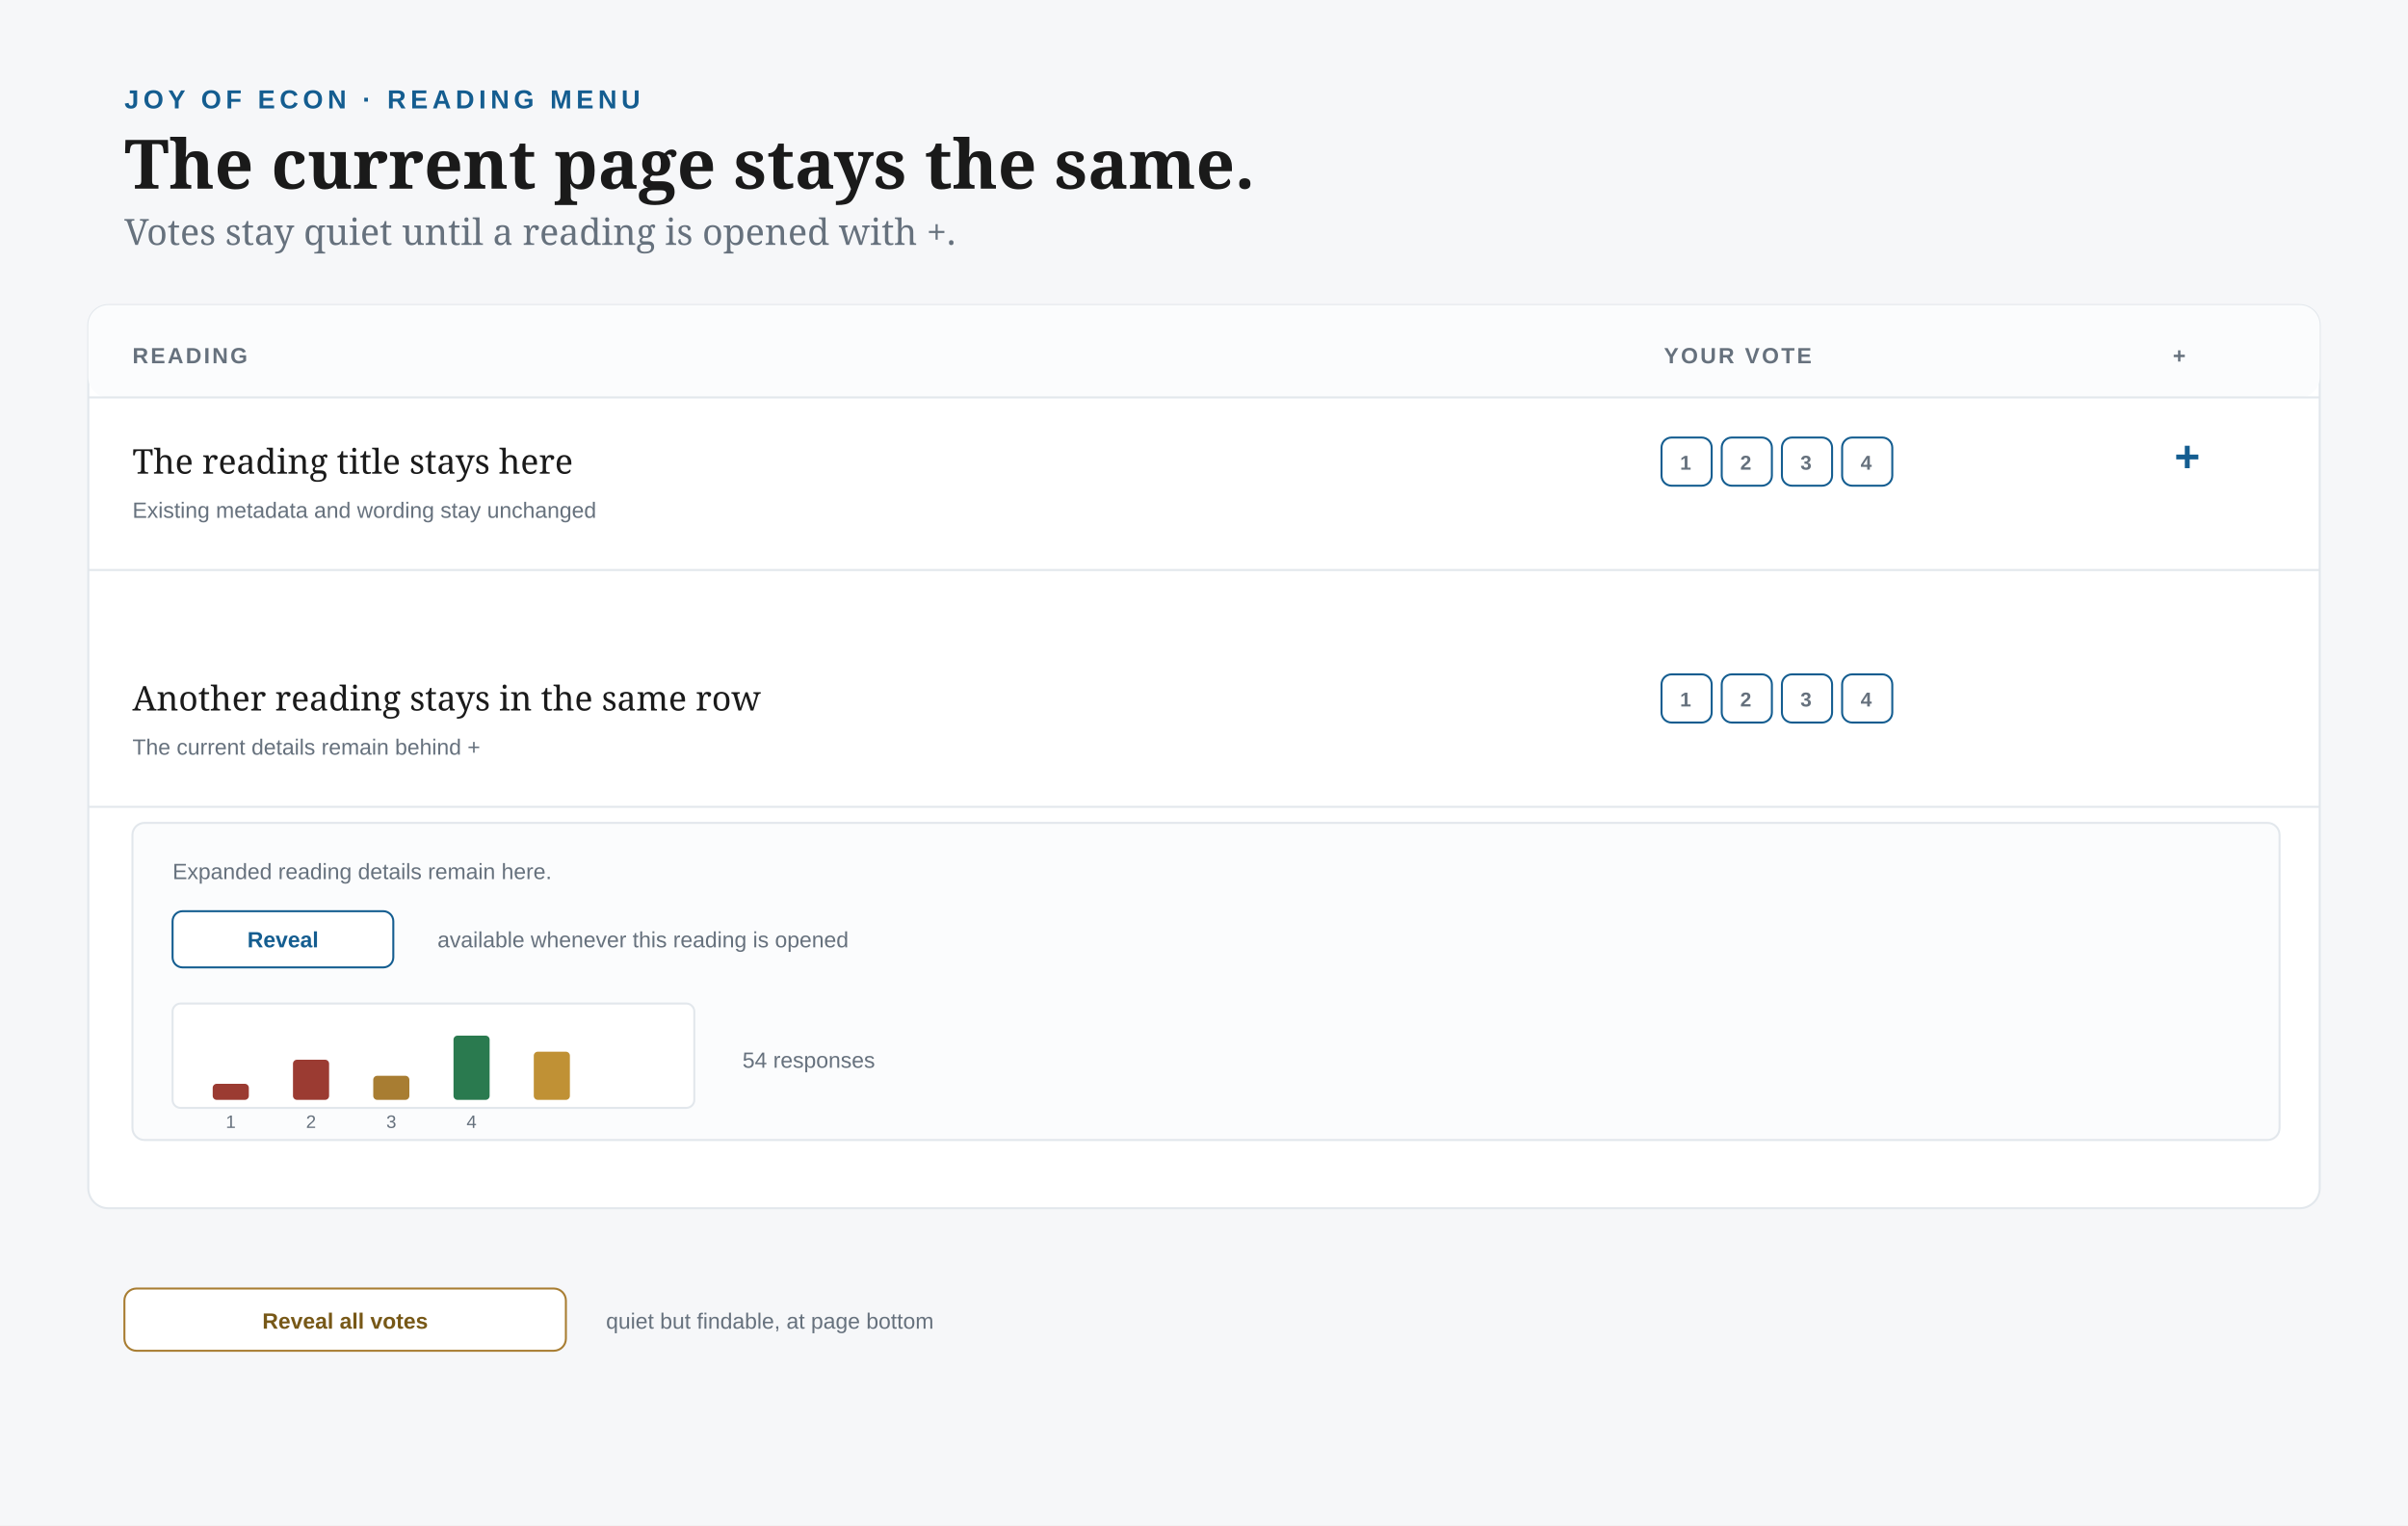
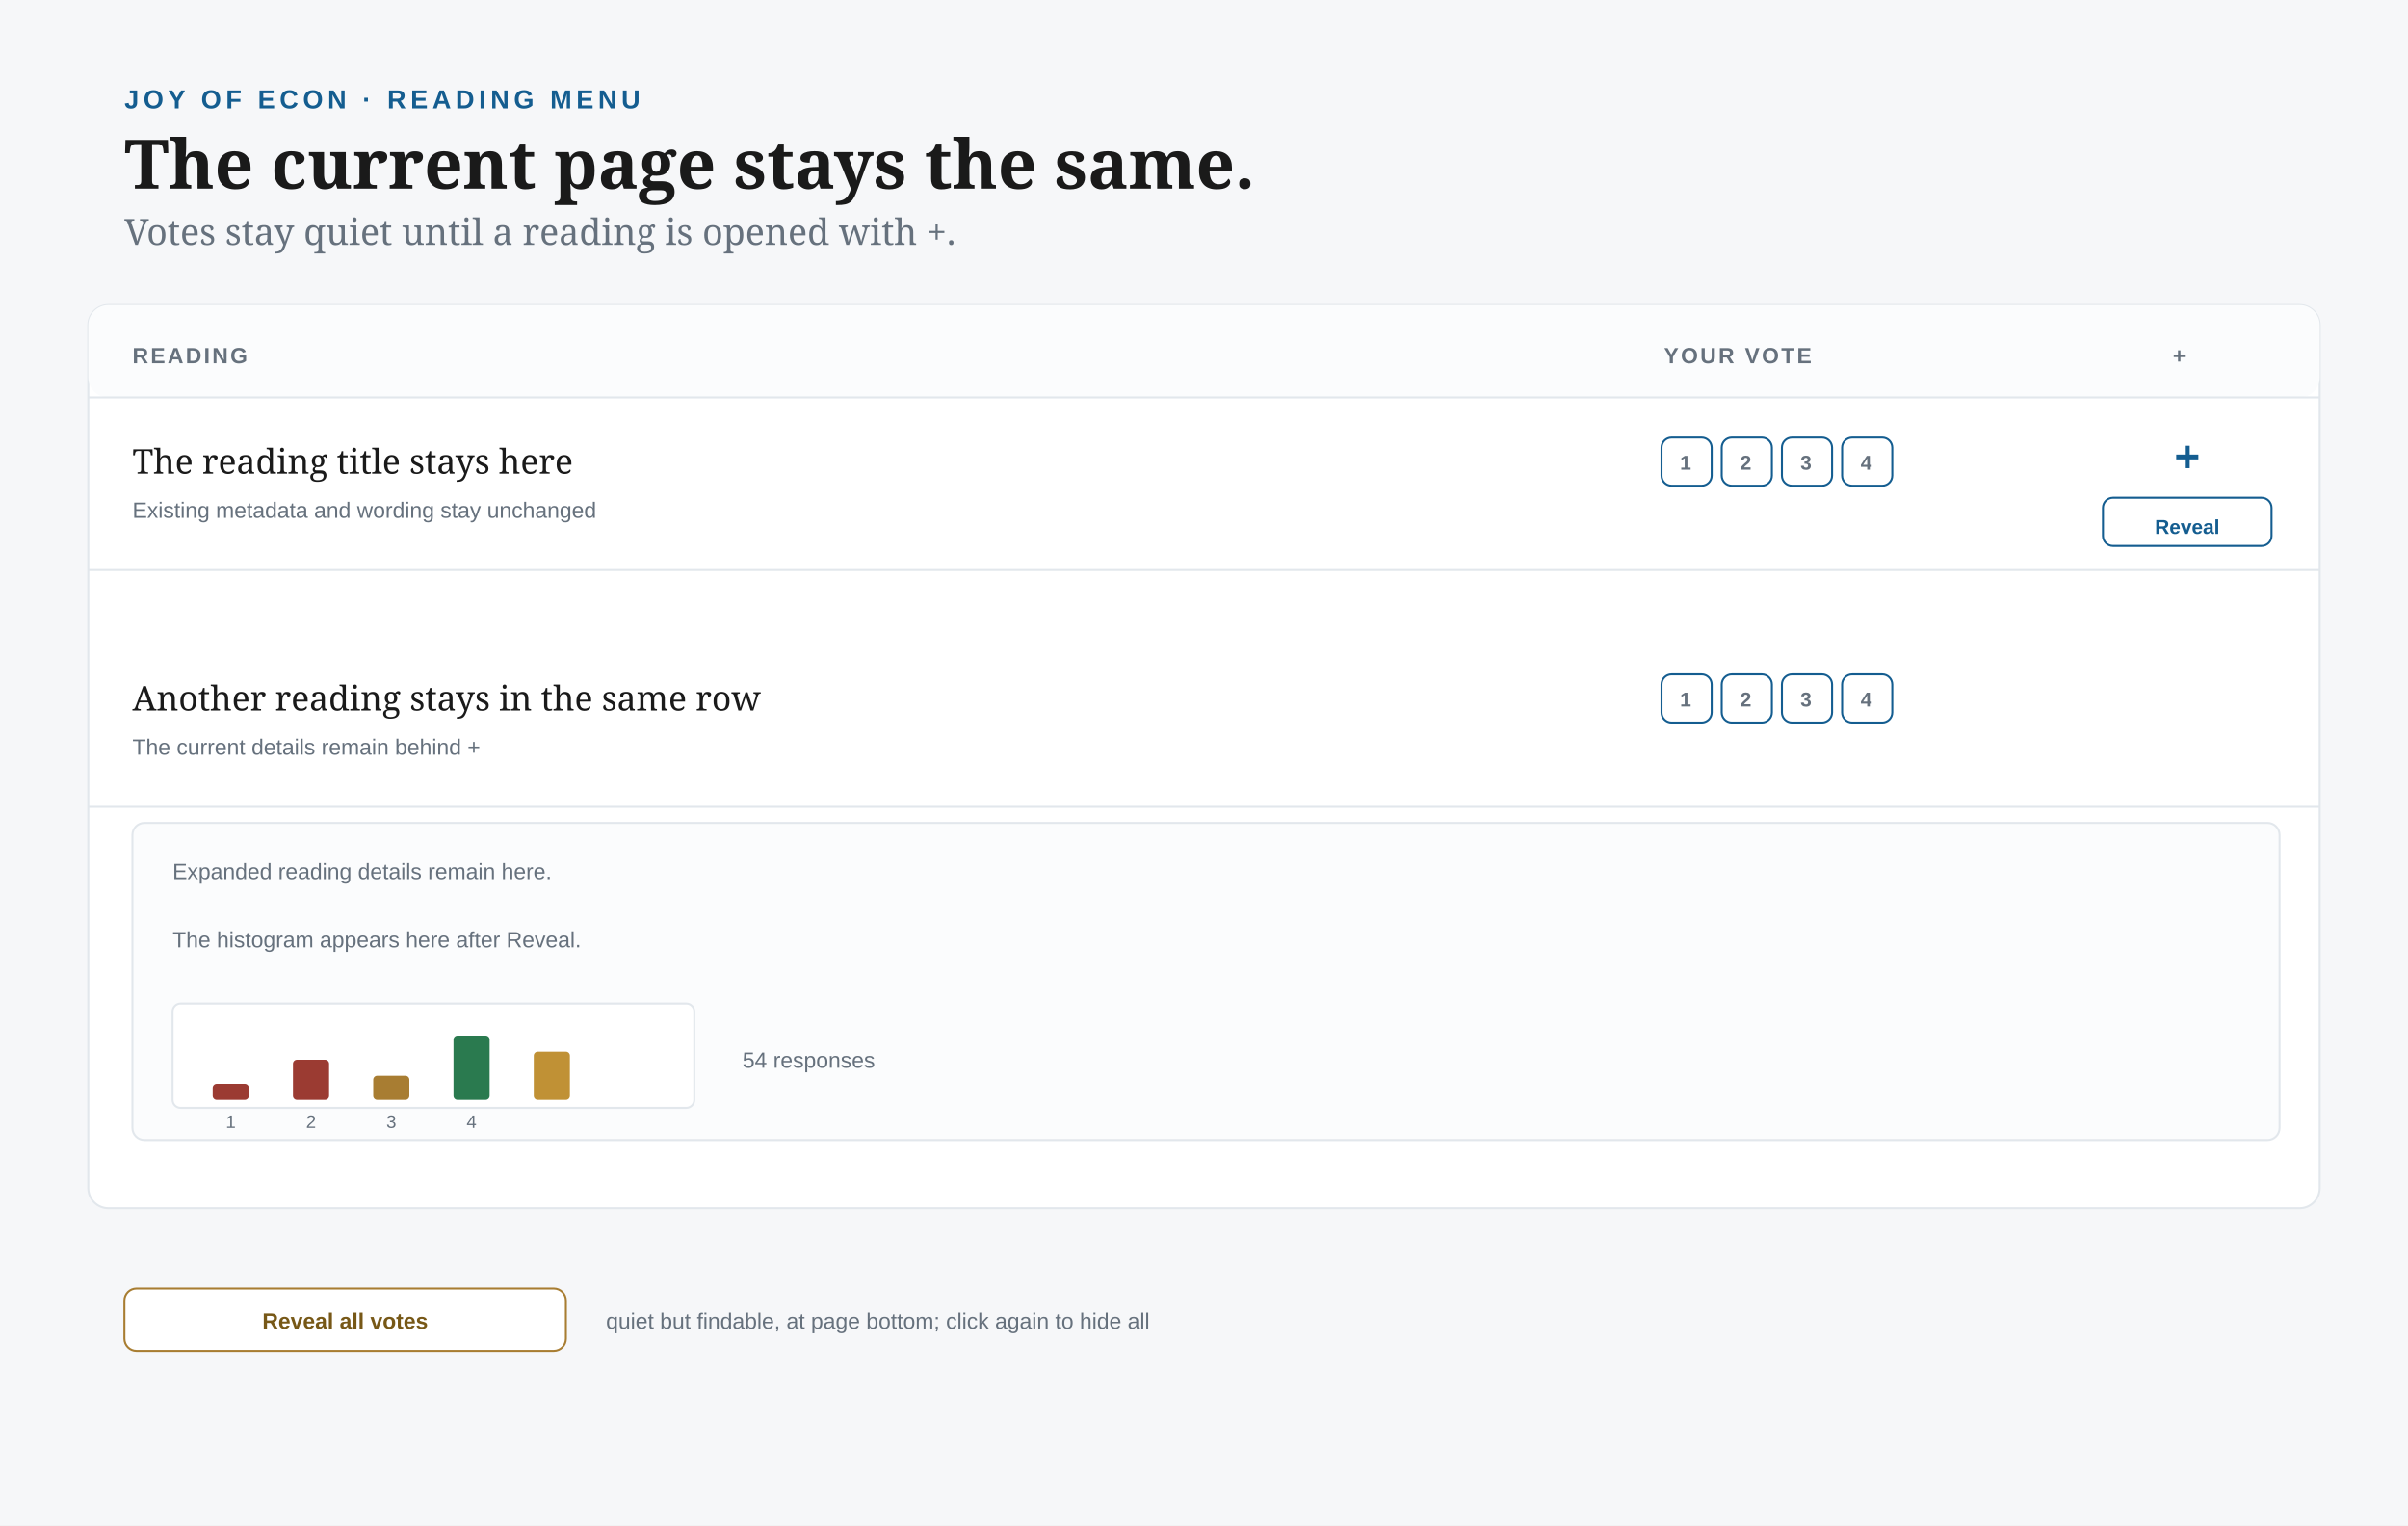
<svg xmlns="http://www.w3.org/2000/svg" width="1200" height="760" viewBox="0 0 1200 760" role="img" aria-labelledby="title desc">
  <rect width="1200" height="760" fill="#f6f7f9" />
  <text x="62" y="54" font-family="Arial, sans-serif" font-size="13" font-weight="700" letter-spacing="2.2" fill="#145d90">JOY OF ECON · READING MENU</text>
  <text x="62" y="94" font-family="Georgia, serif" font-size="34" font-weight="700" fill="#1a1a1a">The current page stays the same.</text>
  <text x="62" y="122" font-family="Georgia, serif" font-size="18" fill="#66717d">Votes stay quiet until a reading is opened with +.</text>
  <rect x="44" y="152" width="1112" height="450" rx="10" fill="#fff" stroke="#e2e7ec" />
  <rect x="44" y="152" width="1112" height="46" rx="10" fill="#fbfcfd" />
  <path d="M44 198H1156" stroke="#e2e7ec" />
  <text x="66" y="181" font-family="Arial, sans-serif" font-size="11" font-weight="700" letter-spacing="1.1" fill="#66717d">READING</text>
  <text x="866" y="181" text-anchor="middle" font-family="Arial, sans-serif" font-size="11" font-weight="700" letter-spacing="1.1" fill="#66717d">YOUR VOTE</text>
  <text x="1086" y="181" text-anchor="middle" font-family="Arial, sans-serif" font-size="11" font-weight="700" letter-spacing="1.1" fill="#66717d">+</text>
  <g font-family="Georgia, serif" fill="#1a1a1a">
    <text x="66" y="236" font-size="17">The reading title stays here</text>
    <text x="66" y="258" font-family="Arial, sans-serif" font-size="11" fill="#66717d">Existing metadata and wording stay unchanged</text>
    <text x="66" y="354" font-size="17">Another reading stays in the same row</text>
    <text x="66" y="376" font-family="Arial, sans-serif" font-size="11" fill="#66717d">The current details remain behind +</text>
  </g>
  <g stroke="#e2e7ec">
    <path d="M44 284H1156M44 402H1156" />
  </g>
  <g font-family="Arial, sans-serif" font-size="10" font-weight="700" text-anchor="middle">
    <g fill="#fff" stroke="#145d90">
      <rect x="828" y="218" width="25" height="24" rx="5" />
      <rect x="858" y="218" width="25" height="24" rx="5" />
      <rect x="888" y="218" width="25" height="24" rx="5" />
      <rect x="918" y="218" width="25" height="24" rx="5" />
    </g>
    <g fill="#66717d">
      <text x="840" y="234">1</text>
      <text x="870" y="234">2</text>
      <text x="900" y="234">3</text>
      <text x="930" y="234">4</text>
    </g>
    <text x="1090" y="235" font-size="22" fill="#145d90">+</text>
    <g fill="#fff" stroke="#145d90">
      <rect x="828" y="336" width="25" height="24" rx="5" />
      <rect x="858" y="336" width="25" height="24" rx="5" />
      <rect x="888" y="336" width="25" height="24" rx="5" />
      <rect x="918" y="336" width="25" height="24" rx="5" />
    </g>
    <g fill="#66717d">
      <text x="840" y="352">1</text>
      <text x="870" y="352">2</text>
      <text x="900" y="352">3</text>
      <text x="930" y="352">4</text>
    </g>
  </g>
  <rect x="66" y="410" width="1070" height="158" rx="6" fill="#fbfcfd" stroke="#e2e7ec" />
  <text x="86" y="438" font-family="Arial, sans-serif" font-size="11" fill="#66717d">Expanded reading details remain here.</text>
-   <rect x="86" y="454" width="110" height="28" rx="5" fill="#fff" stroke="#145d90" />
-   <text x="141" y="472" text-anchor="middle" font-family="Arial, sans-serif" font-size="11" font-weight="700" fill="#145d90">Reveal</text>
-   <text x="218" y="472" font-family="Arial, sans-serif" font-size="11" fill="#66717d">available whenever this reading is opened</text>
+   <rect x="1048" y="248" width="84" height="24" rx="5" fill="#fff" stroke="#145d90" />
+   <text x="1090" y="266" text-anchor="middle" font-family="Arial, sans-serif" font-size="10" font-weight="700" fill="#145d90">Reveal</text>
+   <text x="86" y="472" font-family="Arial, sans-serif" font-size="11" fill="#66717d">The histogram appears here after Reveal.</text>
  <rect x="86" y="500" width="260" height="52" rx="4" fill="#fff" stroke="#e2e7ec" />
  <g fill="#9b3b32">
    <rect x="106" y="540" width="18" height="8" rx="2" />
    <rect x="146" y="528" width="18" height="20" rx="2" />
  </g>
  <g fill="#a87d32">
    <rect x="186" y="536" width="18" height="12" rx="2" />
  </g>
  <g fill="#2a7a4f">
    <rect x="226" y="516" width="18" height="32" rx="2" />
  </g>
  <g fill="#c09135">
    <rect x="266" y="524" width="18" height="24" rx="2" />
  </g>
  <g font-family="Arial, sans-serif" font-size="9" fill="#66717d" text-anchor="middle">
    <text x="115" y="562">1</text>
    <text x="155" y="562">2</text>
    <text x="195" y="562">3</text>
    <text x="235" y="562">4</text>
  </g>
  <text x="370" y="532" font-family="Arial, sans-serif" font-size="11" fill="#66717d">54 responses</text>
  <rect x="62" y="642" width="220" height="31" rx="6" fill="#fff" stroke="#a87d32" />
  <text x="172" y="662" text-anchor="middle" font-family="Arial, sans-serif" font-size="11" font-weight="700" fill="#775817">Reveal all votes</text>
-   <text x="302" y="662" font-family="Arial, sans-serif" font-size="11" fill="#66717d">quiet but findable, at page bottom</text>
+   <text x="302" y="662" font-family="Arial, sans-serif" font-size="11" fill="#66717d">quiet but findable, at page bottom; click again to hide all</text>
</svg>
